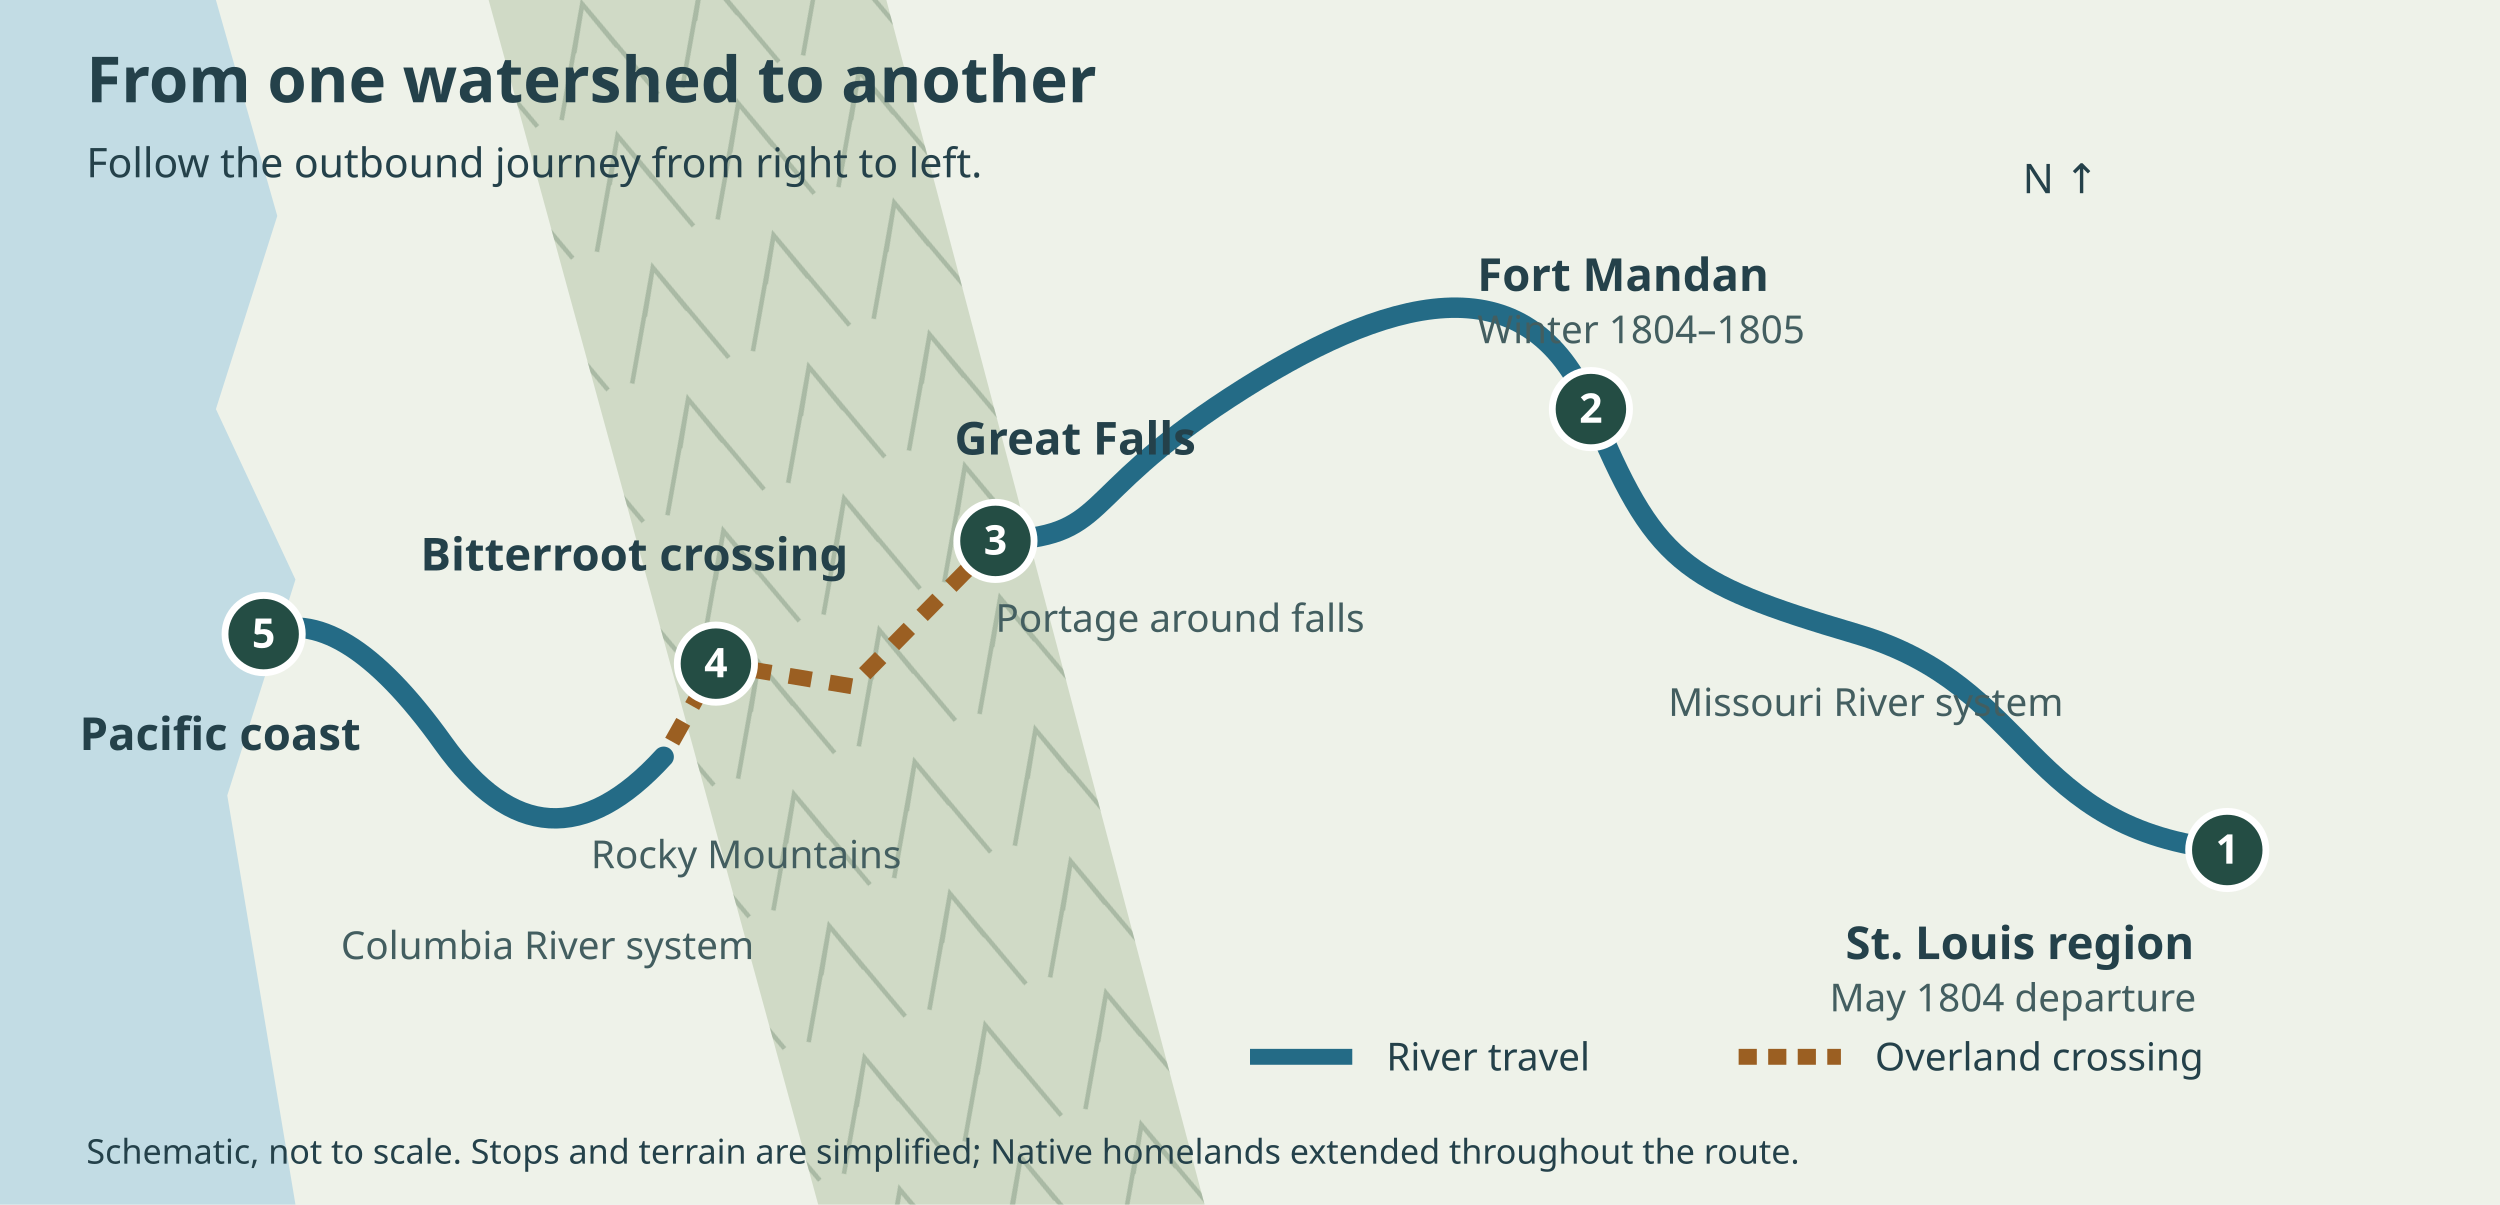
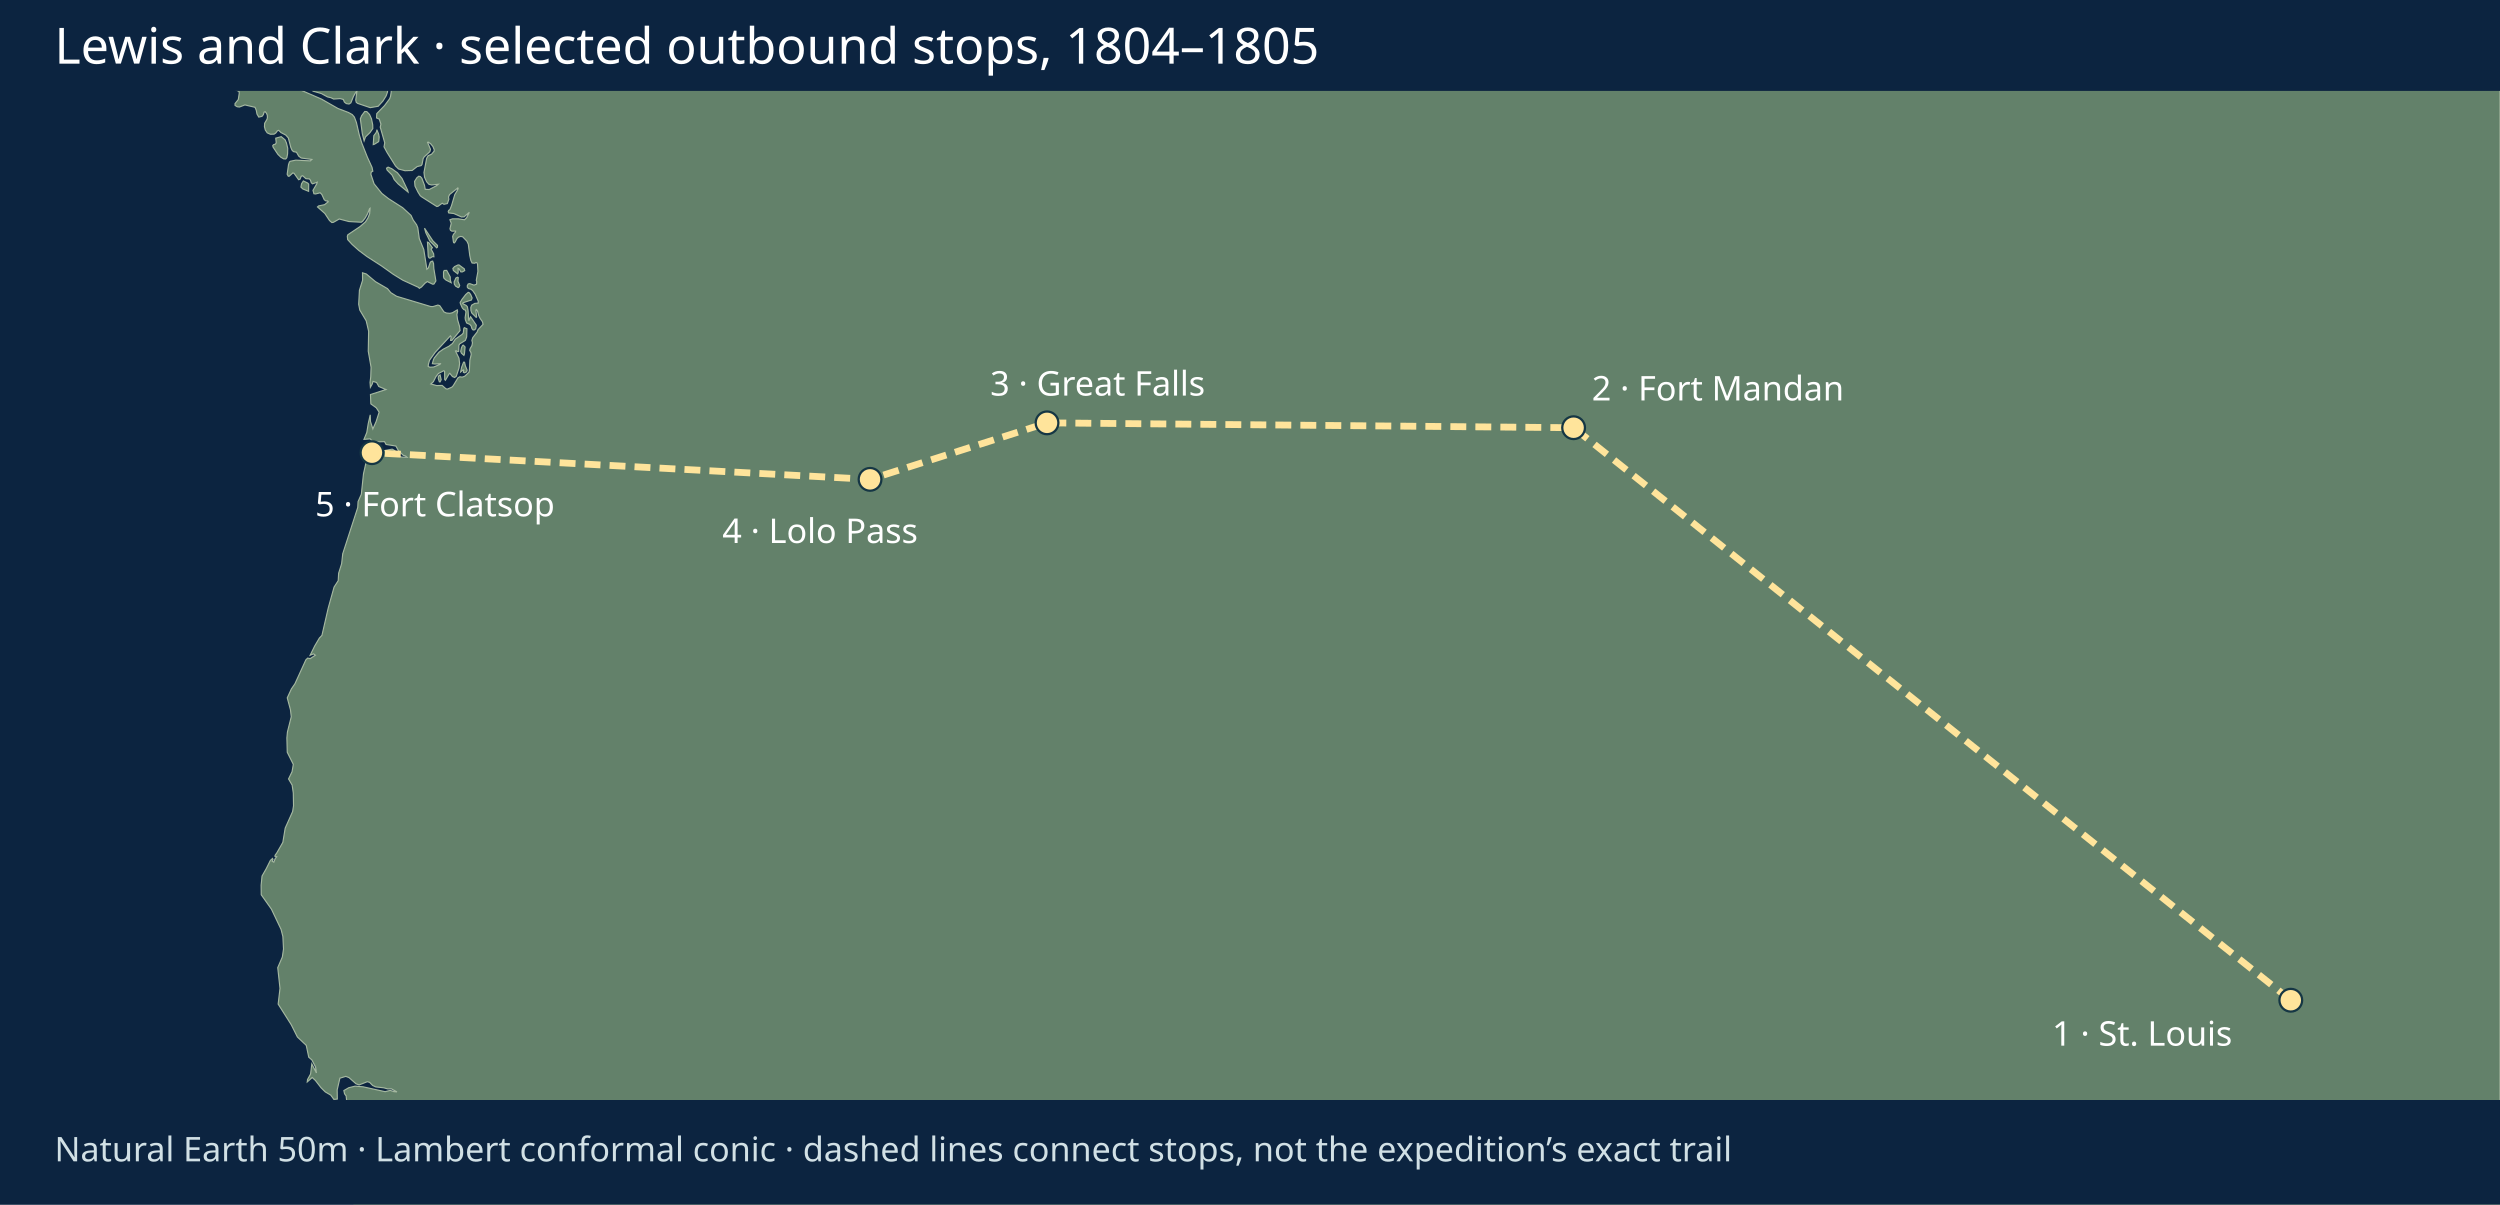
- <svg xmlns="http://www.w3.org/2000/svg" viewBox="0 0 1100 530">
-   <defs>
-     <pattern id="ridges" width="55" height="60" patternUnits="userSpaceOnUse" patternTransform="rotate(-15)">
-       <path d="M5 55L27 8L49 55M18 28L27 8L37 30" fill="none" stroke="#839a83" stroke-width="2" opacity=".5" />
-     </pattern>
-   </defs>
-   <rect width="1100" height="530" fill="#eef2e9" />
-   <path d="M0 0H95L122 95L95 180L130 255L100 350L130 530H0Z" fill="#c2dce4" />
-   <path d="M215 0L390 0L530 530H360Z" fill="#d0dac6" />
-   <path d="M215 0L390 0L530 530H360Z" fill="url(#ridges)" />
-   <g font-family="sans-serif" fill="#24414a">
-     <text x="38" y="45" font-size="28" font-weight="bold">From one watershed to another</text>
-     <text x="38" y="78" font-size="18">Follow the outbound journey from right to left.</text>
-     <text x="890" y="85" font-size="18">N ↑</text>
-   </g>
-   <path d="M980 374C890 365 895 302 817 279S728 247 700 180S610 130 541 175S489 236 438 238" fill="none" stroke="#246b86" stroke-width="9" stroke-linecap="round" />
-   <path d="M438 238L375 302L315 292L292 333" fill="none" stroke="#9b5f22" stroke-width="7" stroke-dasharray="10 8" />
-   <path d="M292 333Q240 390 195 327T116 279" fill="none" stroke="#246b86" stroke-width="9" stroke-linecap="round" />
-   <g stroke="#fff" stroke-width="3" fill="#244d44">
-     <circle cx="980" cy="374" r="17" />
-     <circle cx="700" cy="180" r="17" />
-     <circle cx="438" cy="238" r="17" />
-     <circle cx="315" cy="292" r="17" />
-     <circle cx="116" cy="279" r="17" />
-   </g>
-   <g fill="#fff" text-anchor="middle" font-family="sans-serif" font-size="18" font-weight="bold">
-     <text x="980" y="380">1</text>
-     <text x="700" y="186">2</text>
-     <text x="438" y="244">3</text>
-     <text x="315" y="298">4</text>
-     <text x="116" y="285">5</text>
-   </g>
-   <g fill="#24414a" font-family="sans-serif" font-size="20" font-weight="bold">
-     <text x="812" y="422">St. Louis region</text>
-     <text x="650" y="128">Fort Mandan</text>
-     <text x="420" y="200">Great Falls</text>
-     <text x="185" y="251">Bitterroot crossing</text>
-     <text x="35" y="330">Pacific coast</text>
-   </g>
-   <g fill="#435e60" font-family="sans-serif" font-size="17">
-     <text x="805" y="445">May 1804 departure</text>
-     <text x="650" y="151">Winter 1804–1805</text>
-     <text x="438" y="278">Portage around falls</text>
-     <text x="260" y="382">Rocky Mountains</text>
-     <text x="734" y="315">Missouri River system</text>
-     <text x="150" y="422">Columbia River system</text>
-   </g>
-   <path d="M550 465H595" stroke="#246b86" stroke-width="7" />
-   <path d="M765 465H810" stroke="#9b5f22" stroke-width="7" stroke-dasharray="8 5" />
-   <g font-family="sans-serif" font-size="17" fill="#24414a">
-     <text x="610" y="471">River travel</text>
-     <text x="825" y="471">Overland crossing</text>
-     <text x="38" y="512" font-size="15">Schematic, not to scale. Stops and terrain are simplified; Native homelands extended throughout the route.</text>
-   </g>
+ <svg xmlns="http://www.w3.org/2000/svg" viewBox="0 0 1100 530" overflow="hidden" role="img" aria-labelledby="title desc">
+   <rect width="1100" height="530" fill="#0c2440" />
+   <path d="M209.021,530L248.685,252.363L284.739,0M1032.834,530L967.316,226.858L918.285,0" fill="none" stroke="#4d738a" stroke-width=".6" />
+   <path d="M121.679,32.58L131.294,39.177L141.451,43.598L148.728,47.744L153.372,49.516L154.994,50.42L155.934,51.52L156.819,53.889L158.077,59.341L159.163,62.881L161.64,69.139L163.701,73.644L164.04,75.33L163.334,75.709L163.184,76.634L164.597,80.879L168.015,85.112L170.909,87.379L177.181,91.391L180.861,94.774L181.808,96.811L183.299,98.895L183.832,100.242L184.486,104.979L186.465,109.784L187.829,118.464L188.491,117.883L189.272,115.517L189.703,115.036L190.364,114.89L190.76,115.938L190.89,118.183L191.797,123.611L190.926,124.99L190.364,125.043L188.003,123.889L186.97,124.641L185.466,126.28L184.509,126.874L184.095,126.425L177.23,123.281L173.126,120.759L167.827,116.981L161.411,112.845L157.822,110.157L154.918,107.544L152.966,105.421L152.82,103.93L153.059,103.286L158.41,99.697L160.775,97.659L161.868,95.957L162.632,94.072L162.84,91.632L162.622,91.78L161.768,93.986L160.706,95.89L159.589,97.325L158.97,97.787L153.505,97.481L149.273,96.353L146.724,97.819L146.03,97.929L144.983,97.044L142.942,93.937L139.699,91.053L140.171,90.615L142.807,90.055L144.412,88.763L144.236,88.466L143.36,88.378L142.676,87.9L141.609,85.559L140.874,84.823L138.863,85.345L138.124,85.239L137.71,83.75L139.381,80.887L139.588,80.17L137.493,80.893L136.962,80.392L136.598,79.268L136.144,78.73L134.598,78.608L133.169,77.33L132.521,77.567L132.014,78.85L131.396,79.072L129.405,76.28L128.857,76.084L127.27,77.527L126.828,77.542L126.353,76.659L126.951,72.421L127.349,71.269L127.777,70.946L130.142,70.459L136.555,70.787L137.231,70.155L132.515,69.525L131.434,68.693L130.458,66.983L129.102,66.703L128.488,66.081L127.969,64.885L126.863,60.683L125.75,59.433L123.625,58.323L122.625,57.346L122.063,57.549L121.349,58.513L120.567,59.036L118.936,59.061L117.585,58.462L116.718,57.181L116.363,55.731L116.447,54.228L117.505,52.432L117.67,51.666L117.605,50.706L117.27,49.867L116.666,49.146L116.199,49.345L115.871,50.457L115.282,51.191L113.86,51.527L113.076,50.18L112.75,48.485L112.205,47.211L107.753,46.165L105.37,47.089L104.362,46.969L103.422,46.391L103.406,45.596L104.855,43.777L105.273,40.987L105.189,40.242L103.243,39.334L103.056,38.589L105.067,35.565L105.897,35.099L106.857,35.081L110.969,35.773L112.205,36.566L113.683,39.043L113.799,38.269L113.6,35.803L113.816,34.406L115.522,33.171L114.347,32.414L109.646,30.924L109.448,31.927L109.507,33.426L106.374,33.98L104.218,33.685L102.254,33.003L100.79,31.866L98.714,28.221L97.681,24.876L98.154,23.306L99.518,21.873L101.047,21.038L104.25,20.769L108.141,21.612L112.16,23.975ZM193.948,167.443L193.614,168.064L193.295,167.972L192.822,166.5L192.901,165.536L193.635,164.959L194.106,167.069ZM135.824,81.023L135.781,84.185L133.202,83.115L132.396,82.321L132.675,80.859L133.473,79.605L135.398,80.544ZM205.543,162.858L205.307,163.608L204.328,164.053L203.901,163.824L204.029,162.917L203.816,162.738L202.687,163.659L203.129,161.526L203.982,159.347L204.396,159.377L204.744,160.96ZM204.353,155.742L204.121,156.368L203.001,155.379L202.714,154.594L203.041,153.01L203.531,152.019L203.801,151.851L204.462,152.431L204.627,152.733ZM204.301,118.292L204.468,119.076L203.446,119.633L202.79,119.628L201.98,118.302L201.561,118.085L201.603,119.914L201.374,120.493L199.493,119.037L199.264,118.109L200.007,117.306L201.481,116.599L201.954,116.565ZM201.996,126.277L201.587,126.545L200.471,125.888L199.898,125.014L199.827,124.032L200.595,122.319L201.273,121.966L201.625,122.133L201.502,123.735L202.262,125.594ZM198.12,123.166L198.508,124.38L196.233,123.237L195.332,122.417L195.143,121.746L195.15,119.646L195.436,119.012L196.547,118.973L198.099,121.855ZM205.934,136.512L206.269,141.125L207.061,139.364L209.579,143.085L209.311,144.656L208.846,145.117L208.178,145.193L207.665,144.633L207.313,143.437L206.721,142.734L205.316,142.102L204.77,140.719L204.653,139.817L205.016,137.324L204.781,136.492L204.034,136.184L203.392,135.467L202.549,133.533L202.469,133.043L203.26,131.727L204.919,129.583L206.02,128.622L206.561,128.841L207.132,129.67L207.736,131.109L207.422,131.999L203.752,133.196L203.568,133.594L205.111,134.382L205.634,134.939ZM179.39,83.763L179.558,84.522L175.207,80.956L173.441,79.001L172.862,77.722L172.467,76.986L170.333,74.834L170.074,73.988L170.765,73.541L172.351,74.213L174.839,76.002L176.888,78.52ZM192.486,108.736L192.144,109.053L189.126,106.032L187.396,102.478L186.788,100.394L190.479,105.976L192.502,107.966ZM190.271,112.915L189.184,113.606L188.707,113.399L188.422,112.723L188.086,106.539L188.673,106.777L190.254,108.976L189.684,109.627L190.793,111.654L190.917,112.975ZM164.806,63.428L164.229,63.619L164.48,59.699L165.416,58.448L165.745,57.79L165.808,57.059L166.6,59.015L166.827,60.267L166.695,61.905L166.589,62.329ZM125.736,69.952L124.853,69.908L123.577,69.196L122.258,67.892L120.145,64.724L120.001,64.086L120.359,63.646L121.211,63.407L121.537,62.774L121.33,60.798L123.746,60.125L125.428,61.515L126.027,62.888L126.598,65.222L126.538,67.695L126.228,69.324ZM160.813,60.244L160.209,61.971L159.413,58.801L158.554,52.253L159.133,50.882L160.499,49.056L161.39,49.11L162.587,50.344L163.454,52.277L163.599,52.988L163.991,54.91L164.041,56.572L162.806,58.325ZM113.366,0L112.934,1.032L112.934,1.032L112.453,1.509L111.618,1.308L110.434,0.427L110.236,0L113.366,0ZM155.771,530L155.915,528.763L158.654,526.263L160.294,523.939L160.554,521.599L160.485,519.847L158.995,516.559L151.646,513.522L146.687,505.165L147.284,499.522L145.842,493.393L146.452,489.677L146.78,485.6L148.757,485.04L150.338,485.642L149.899,487.209L149.955,490.173L151.509,492.662L153.189,493.915L154.509,496.295L155.659,497.144L156.931,497.514L156.461,496.052L155.869,495.065L155.431,492.125L154.324,488.281L152.693,485.982L152.311,482.233L151.6,481.258L151.299,479.841L153.455,478.592L156.227,477.91L159.734,478.191L169.463,480.342L171.702,479.766L173.381,480.346L174.667,480.433L172.155,479.057L170.606,479.12L168.875,478.639L165.338,478.247L163.988,477.614L162.613,476.232L161.615,475.948L158.045,477.356L156.64,476.872L153.591,474.159L152.152,473.604L149.547,474.403L148.352,479.576L148.424,483.589L146.909,483.736L145.516,481.84L143.119,480.443L141.261,478.61L138.757,475.378L137.368,474.111L135.196,476.044L135.31,474.999L136.659,472.544L137.194,468.12L139.235,472.091L138.843,469.479L137.259,466.404L135.853,465.18L134.754,459.98L130.85,456.269L128.168,450.925L122.39,441.808L123.194,434.888L122.205,425.767L124.233,421.067L124.743,417.561L124.463,412.068L123.678,408.959L119.429,400.036L114.943,393.697L114.894,389.552L115.294,385.461L117.193,382.121L118.962,378.565L119.911,377.716L120.124,378.187L119.758,378.949L120.485,379.347L121.101,377.746L121.729,376.979L120.932,376.71L121.117,376.201L121.81,375.246L124.454,370.633L125.483,364.376L128.752,357.088L129.151,354.553L129.049,348.908L128.542,345.436L126.958,342.739L128.506,339.547L129.054,336.323L126.392,331.006L126.228,324.68L126.472,322.067L128.156,315.364L127.8,312.292L126.391,307.062L128.214,303.119L129.792,300.81L134.58,290.324L135.385,289.562L136.475,289.802L138.747,288.305L137.951,287.696L136.447,288.329L138.479,284.205L140.529,280.732L141.652,279.558L144.438,267.471L146.987,258.316L148.813,255.487L148.994,252.24L150.316,248.05L150.799,243.65L157.407,223.295L157.548,220.709L158.985,217.482L159.939,208.43L162.171,198.523L161.76,197.135L161.697,195.696L162.347,195.612L163.258,197.286L168.787,198.316L172.566,197.63L173.764,198.313L174.916,200.413L176.724,201.127L179.131,201.233L178.501,200.643L177.422,200.321L175.268,198.189L174.184,196.25L169.862,195.564L169.181,194.319L164.175,194.487L162.901,193.102L160.148,193.314L161.391,190.304L162.03,186.341L162.904,182.526L163.008,185.455L164.062,188.742L165.483,185.514L166.826,181.368L165.561,179.435L163.174,177.722L162.999,173.59L169.819,171.4L166.68,170.062L165.685,168.3L164.132,167.81L163.79,168.958L162.98,170.387L162.817,168.248L163.123,165.823L163.269,161.614L162.036,154.549L162.193,145.735L161.123,141.149L158.297,136.406L157.821,133.874L158.146,127.744L159.531,123.338L159.496,120.033L161.186,120.559L165.233,123.949L170.519,127.017L171.961,128.773L174.513,130.36L189.494,134.867L190.522,134.892L192.684,134.231L193.504,134.505L195.336,137.244L196.418,137.726L197.902,137.866L199.06,137.617L201.195,136.341L201.34,136.978L201.042,138.454L201.331,140.686L202.207,143.666L202.426,145.461L198.826,149.786L198.278,149.793L198.484,148.156L198.179,147.769L191.537,154.958L189.014,158.472L188.518,160.174L188.398,161.204L189.084,161.585L190.825,161.489L193.586,160.335L193.769,160.01L191.361,160.166L190.247,160.014L190.724,158.225L191.142,157.412L193.127,154.987L194.995,153.654L197.541,152.332L199.083,151.147L200.336,149.229L203.25,147.192L203.83,146.581L204.076,144.528L204.301,144.168L205.448,144.652L205.337,148.242L204.77,149.753L202.298,151.284L201.913,151.911L201.836,154.576L201.458,154.767L200.694,154.321L200.412,154.438L201.955,157.622L202.219,159.929L201.964,161.907L200.756,165.57L200.054,166.093L199.073,165.686L197.931,164.272L197.563,164.599L195.978,167.327L195.669,167.009L195.615,163.426L195.296,163.106L192.94,164.318L191.832,165.682L190.682,167.974L189.564,168.943L192.113,169.656L194.537,169.584L196.213,171.066L196.847,171.208L198.757,170.388L199.415,169.712L201.468,166.304L202.292,165.775L203.353,165.931L204.468,165.558L206.325,163.814L206.523,163.03L206.744,158.45L207.335,155.933L207.191,155.08L206.661,154.129L206.885,153.328L207.641,152.081L207.884,150.881L207.621,149.725L208.033,148.537L209.899,146.151L210.365,145.034L212.537,142.712L212.282,141.583L211.235,140.079L210.63,138.809L210.131,136.898L209.623,136.203L209.376,136.438L209.735,139.485L209.517,139.649L207.553,137.699L207.207,136.626L207.164,135.243L207.538,134.273L208.906,133.489L210.396,133.374L210.425,132.522L209.102,129.501L208.122,128.06L207.311,127.301L206.103,126.93L205.628,126.392L205.594,125.733L206.002,124.942L206.703,124.79L208.551,125.456L209.68,125.041L209.77,123.948L209.568,123.298L210.283,119.453L210.105,116.194L209.821,115.599L209.426,115.474L208.926,115.822L207.715,115.721L207.163,114.568L206.698,112.444L206.061,107.462L205.433,106.119L203.555,104.174L202.704,104.025L201.746,104.33L201.06,104.987L200.297,106.434L199.892,106.894L199.598,106.754L199.474,106.286L199.17,104.027L199.525,103.106L200.438,102.093L200.463,101.673L198.846,101.715L198.197,101.301L197.99,100.63L198.545,98.229L197.953,96.693L199.06,96.295L201.711,96.29L204.353,96.704L205.297,95.831L206.497,93.408L204.201,95.423L203.036,95.462L199.702,93.954L197.423,93.689L197.218,93.108L197.406,92.602L197.989,92.168L198.672,90.463L200.12,85.583L201.157,83.896L201.578,82.954L201.447,82.693L197.809,85.608L197.352,86.661L197.491,87.667L196.844,89.564L195.347,89.892L194.572,89.421L192.705,90.781L192.181,90.862L185.527,86.625L184.883,86.091L183.901,84.507L182.588,81.874L182.419,79.787L183.389,78.24L184.234,77.532L184.956,77.67L185.635,78.453L186.769,81.49L187.102,83.303L188.853,83.389L192.019,81.749L192.827,81.076L189.928,81.381L188.75,81.104L187.714,79.976L186.814,78.003L186.55,75.902L187.733,69.637L188.379,68.508L189.877,67.859L191.006,66.524L191.061,65.881L190.484,64.461L189.49,63.244L188.428,62.528L188.134,62.625L189.404,65.71L189.151,66.729L186.654,69.026L186.2,69.753L185.685,72.364L185.301,72.864L183.554,73.294L181.357,75.004L178.183,75.108L175.366,74.347L174.029,73.03L170.278,67.051L168.965,64.603L169.281,62.82L167.308,55.927L167.597,54.59L166.87,52.418L165.68,51.888L165.777,49.981L169.162,46.506L171.432,43.46L171.826,42.438L172.086,40.785L172.443,37.055L173.092,35.543L171.1,37.31L170.451,38.79L170.523,40.43L169.918,42.157L168.495,44.458L166.388,46.765L162.89,47.367L157.331,45.476L156.741,44.998L156.528,44.011L157.055,40.084L156.609,40.486L155.529,42.413L154.385,45.25L153.578,45.775L152.362,45.573L151.529,44.904L151.073,43.766L149.654,43.379L146.804,43.582L145.608,42.997L144.114,42.641L141.263,41.114L137.727,40.104L136.903,39.224L137.239,37.96L138.052,37.46L141.953,37.727L145.909,37.164L149.669,37.268L149.679,36.549L148.094,35.979L139.471,35.67L136.899,34.911L136.498,34.564L136.774,33.036L138.052,31.812L139.943,30.828L140.645,29.915L139.815,29.28L138.268,29.233L137.737,28.258L139.23,25.262L139.258,21.871L137.61,24.725L135.773,26.092L128.654,25.238L127.31,25.881L126.395,25.647L122.33,22.993L120.67,21.565L119.234,19.68L116.851,15.651L114.89,12.932L115.695,8.963L116.816,6.58L118.665,4.049L123.401,0L1100,0L1100,530ZM120.766,0L119.836,1.251L118.816,2.271L118.311,2.183L117.463,1.536L117.28,0.95L117.219,0L120.766,0Z" fill="#63816a" stroke="#a6b9a1" stroke-width=".5" />
+   <path d="M1007.947,440.096L692.386,188.198L460.695,186.06L382.821,210.921L163.662,199.175" fill="none" stroke="#ffe49b" stroke-width="3" stroke-dasharray="7 4" />
+   <circle cx="1007.947" cy="440.096" r="5" fill="#ffe49b" stroke="#153644" />
+   <text x="902.947" y="460.096" fill="#fff" font-family="sans-serif" font-size="15">1 · St. Louis</text>
+   <circle cx="692.386" cy="188.198" r="5" fill="#ffe49b" stroke="#153644" />
+   <text x="700.386" y="176.198" fill="#fff" font-family="sans-serif" font-size="15">2 · Fort Mandan</text>
+   <circle cx="460.695" cy="186.06" r="5" fill="#ffe49b" stroke="#153644" />
+   <text x="435.695" y="174.06" fill="#fff" font-family="sans-serif" font-size="15">3 · Great Falls</text>
+   <circle cx="382.821" cy="210.921" r="5" fill="#ffe49b" stroke="#153644" />
+   <text x="317.821" y="238.921" fill="#fff" font-family="sans-serif" font-size="15">4 · Lolo Pass</text>
+   <circle cx="163.662" cy="199.175" r="5" fill="#ffe49b" stroke="#153644" />
+   <text x="138.662" y="227.175" fill="#fff" font-family="sans-serif" font-size="15">5 · Fort Clatsop</text>
+   <rect y="0" width="1100" height="40" fill="#0c2440" />
+   <text x="24" y="28" fill="#fff" font-family="sans-serif" font-size="22">Lewis and Clark · selected outbound stops, 1804–1805</text>
+   <rect y="484" width="1100" height="46" fill="#0c2440" />
+   <text x="24" y="511" fill="#d1e0e5" font-family="sans-serif" font-size="15">Natural Earth 50m · Lambert conformal conic · dashed lines connect stops, not the expedition’s exact trail</text>
</svg>
